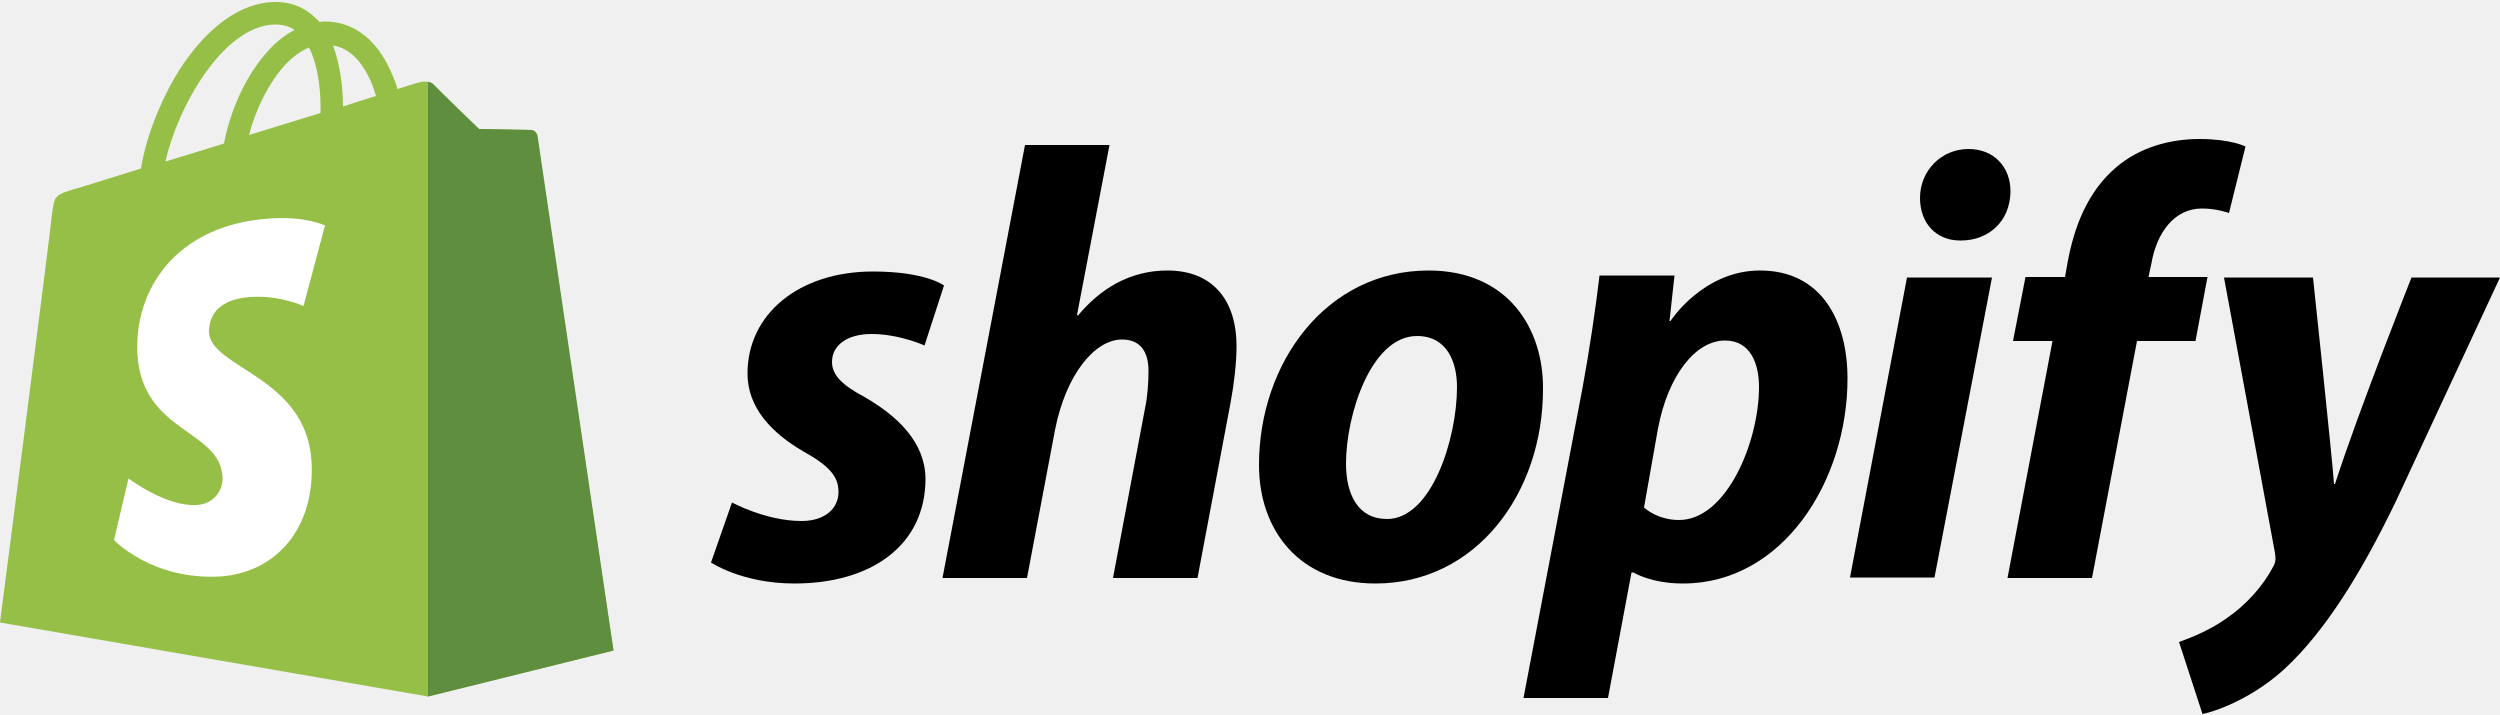
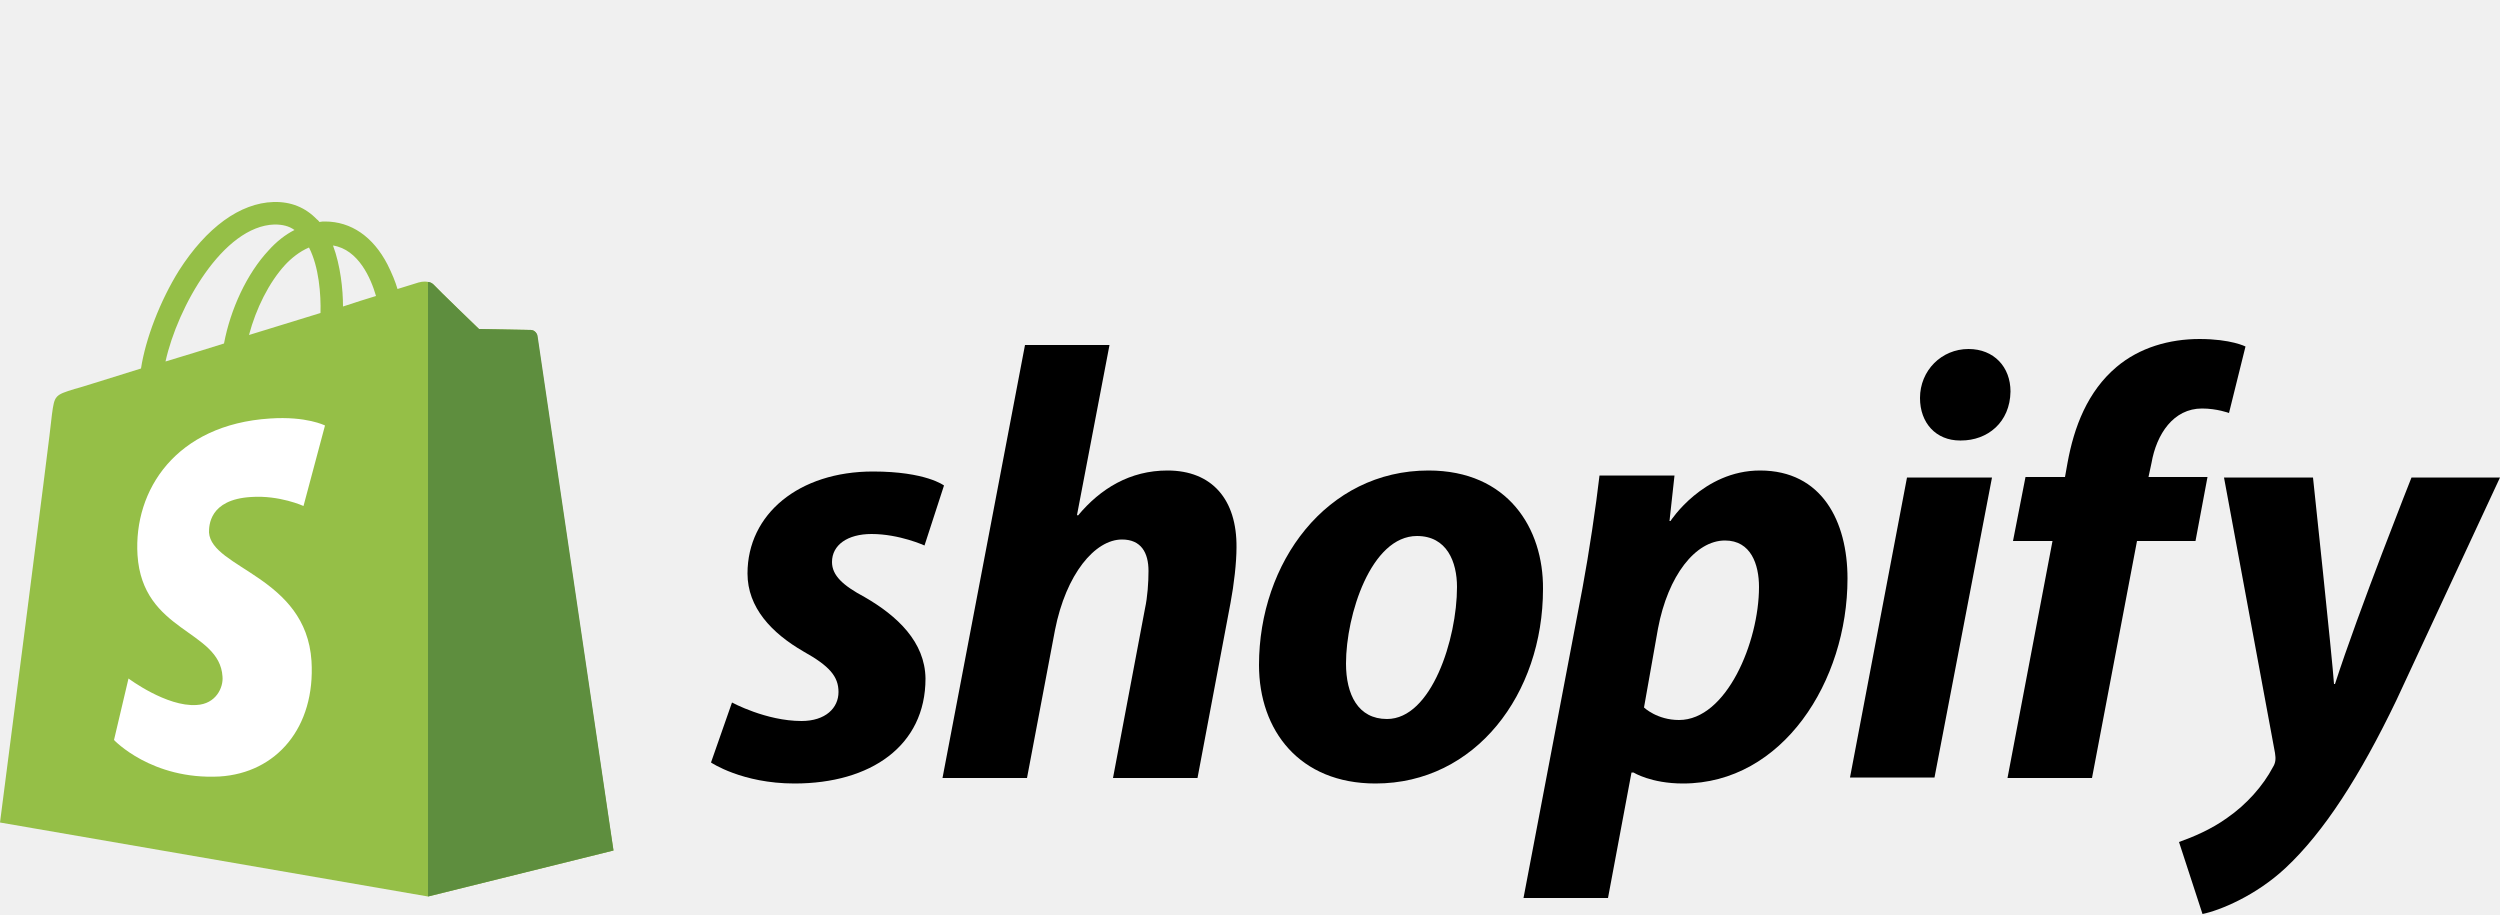
- <svg xmlns="http://www.w3.org/2000/svg" version="1.1" id="Layer_1" x="0px" y="0px" viewBox="0 0 500 142.8" style="enable-background:new 0 0 500 142.8;" xml:space="preserve">
+ <svg xmlns="http://www.w3.org/2000/svg" version="1.1" id="Layer_1" x="0px" y="0px" viewBox="0 -40 500 182.8" style="enable-background:new 0 0 500 142.8;" xml:space="preserve">
  <style type="text/css">
	.st0{fill:#95BF47;}
	.st1{fill:#5E8E3E;}
	.st2{fill:#FFFFFF;}
</style>
  <g>
    <g>
      <path class="st0" d="M107.4,27.1c-0.1-0.7-0.7-1.1-1.2-1.1c-0.5,0-10.4-0.2-10.4-0.2s-8.3-8-9.1-8.9c-0.8-0.8-2.4-0.6-3-0.4    c0,0-1.6,0.5-4.2,1.3c-0.4-1.4-1.1-3.1-2-4.9c-2.9-5.6-7.3-8.6-12.5-8.6c0,0,0,0,0,0c-0.4,0-0.7,0-1.1,0.1    c-0.2-0.2-0.3-0.4-0.5-0.5c-2.3-2.4-5.2-3.6-8.7-3.5c-6.7,0.2-13.4,5.1-18.9,13.7c-3.8,6.1-6.7,13.7-7.6,19.6    c-7.7,2.4-13.1,4.1-13.3,4.1c-3.9,1.2-4,1.3-4.5,5C10.2,45.6,0,124.5,0,124.5l85.6,14.8l37.1-9.2    C122.6,130.1,107.5,27.8,107.4,27.1z M75.2,19.2c-2,0.6-4.2,1.3-6.6,2.1c0-3.4-0.5-8.2-2-12.2C71.7,9.9,74.2,15.7,75.2,19.2z     M64.1,22.6c-4.5,1.4-9.4,2.9-14.3,4.4c1.4-5.3,4-10.5,7.2-14c1.2-1.3,2.9-2.7,4.8-3.5C63.8,13.4,64.2,18.9,64.1,22.6z M54.9,4.9    c1.6,0,2.9,0.3,4,1.1c-1.8,0.9-3.6,2.3-5.2,4.1c-4.3,4.6-7.6,11.7-8.9,18.6c-4.1,1.3-8.1,2.5-11.7,3.6    C35.5,21.4,44.6,5.2,54.9,4.9z" />
      <g>
        <path class="st1" d="M106.2,26c-0.5,0-10.4-0.2-10.4-0.2s-8.3-8-9.1-8.9c-0.3-0.3-0.7-0.5-1.1-0.5l0,122.9l37.1-9.2     c0,0-15.1-102.3-15.2-103C107.3,26.4,106.7,26,106.2,26z" />
        <path class="st2" d="M65,45.1l-4.3,16.1c0,0-4.8-2.2-10.5-1.8c-8.4,0.5-8.4,5.8-8.4,7.1c0.5,7.2,19.4,8.8,20.5,25.7     c0.8,13.3-7,22.4-18.4,23.1C30.3,116,22.8,108,22.8,108l2.9-12.3c0,0,7.6,5.7,13.6,5.3c3.9-0.2,5.4-3.5,5.2-5.7     c-0.6-9.4-16-8.8-17-24.3C26.7,58,35.2,44.9,54,43.7C61.3,43.2,65,45.1,65,45.1z" />
      </g>
    </g>
    <g>
      <path id="s_4_" d="M172.9,79.4c-4.3-2.3-6.5-4.3-6.5-7c0-3.4,3.1-5.6,7.9-5.6c5.6,0,10.6,2.3,10.6,2.3l3.9-12    c0,0-3.6-2.8-14.2-2.8c-14.8,0-25.1,8.5-25.1,20.4c0,6.8,4.8,11.9,11.2,15.6c5.2,2.9,7,5,7,8.1c0,3.2-2.6,5.8-7.4,5.8    c-7.1,0-13.9-3.7-13.9-3.7l-4.2,12c0,0,6.2,4.2,16.7,4.2c15.2,0,26.2-7.5,26.2-21C185,88.4,179.5,83.2,172.9,79.4z" />
      <path id="h_4_" d="M233.5,54.1c-7.5,0-13.4,3.6-17.9,9l-0.2-0.1l6.5-34h-16.9l-16.5,86.6h16.9l5.6-29.6c2.2-11.2,8-18.1,13.4-18.1    c3.8,0,5.3,2.6,5.3,6.3c0,2.3-0.2,5.2-0.7,7.5l-6.4,33.9h16.9l6.6-35c0.7-3.7,1.2-8.1,1.2-11.1C247.4,59.9,242.4,54.1,233.5,54.1z    " />
      <path id="o_4_" d="M285.7,54.1c-20.4,0-33.9,18.4-33.9,38.9c0,13.1,8.1,23.7,23.3,23.7c20,0,33.5-17.9,33.5-38.9    C308.7,65.7,301.6,54.1,285.7,54.1z M277.4,103.8c-5.8,0-8.2-4.9-8.2-11.1c0-9.7,5-25.5,14.2-25.5c6,0,8,5.2,8,10.2    C291.4,87.8,286.3,103.8,277.4,103.8z" />
      <path id="p_4_" d="M352,54.1c-11.4,0-17.9,10.1-17.9,10.1h-0.2l1-9.1h-15c-0.7,6.1-2.1,15.5-3.4,22.5l-11.8,62h16.9l4.7-25.1h0.4    c0,0,3.5,2.2,9.9,2.2c19.9,0,32.9-20.4,32.9-41C369.5,64.3,364.4,54.1,352,54.1z M335.8,104c-4.4,0-7-2.5-7-2.5l2.8-15.8    c2-10.6,7.5-17.6,13.4-17.6c5.2,0,6.8,4.8,6.8,9.3C351.8,88.4,345.3,104,335.8,104z" />
      <path id="dot_4_" d="M393.7,29.8c-5.4,0-9.7,4.3-9.7,9.8c0,5,3.2,8.5,8,8.5h0.2c5.3,0,9.8-3.6,9.9-9.8    C402.1,33.4,398.8,29.8,393.7,29.8z" />
      <polygon id="i_4_" points="370,115.5 386.9,115.5 398.4,55.5 381.4,55.5   " />
      <path id="f_4_" d="M441.5,55.4h-11.8l0.6-2.8c1-5.8,4.4-10.9,10.1-10.9c3,0,5.4,0.9,5.4,0.9l3.3-13.3c0,0-2.9-1.5-9.2-1.5    c-6,0-12,1.7-16.6,5.6c-5.8,4.9-8.5,12-9.8,19.2l-0.5,2.8h-7.9l-2.5,12.8h7.9l-9,47.4h16.9l9-47.4h11.7L441.5,55.4z" />
      <path id="y_4_" d="M482.3,55.5c0,0-10.6,26.7-15.3,41.3h-0.2c-0.3-4.7-4.2-41.3-4.2-41.3h-17.8l10.2,55.1c0.2,1.2,0.1,2-0.4,2.8    c-2,3.8-5.3,7.5-9.2,10.2c-3.2,2.3-6.8,3.8-9.6,4.8l4.7,14.4c3.4-0.7,10.6-3.6,16.6-9.2c7.7-7.2,14.9-18.4,22.2-33.6L500,55.5    H482.3z" />
    </g>
  </g>
</svg>
